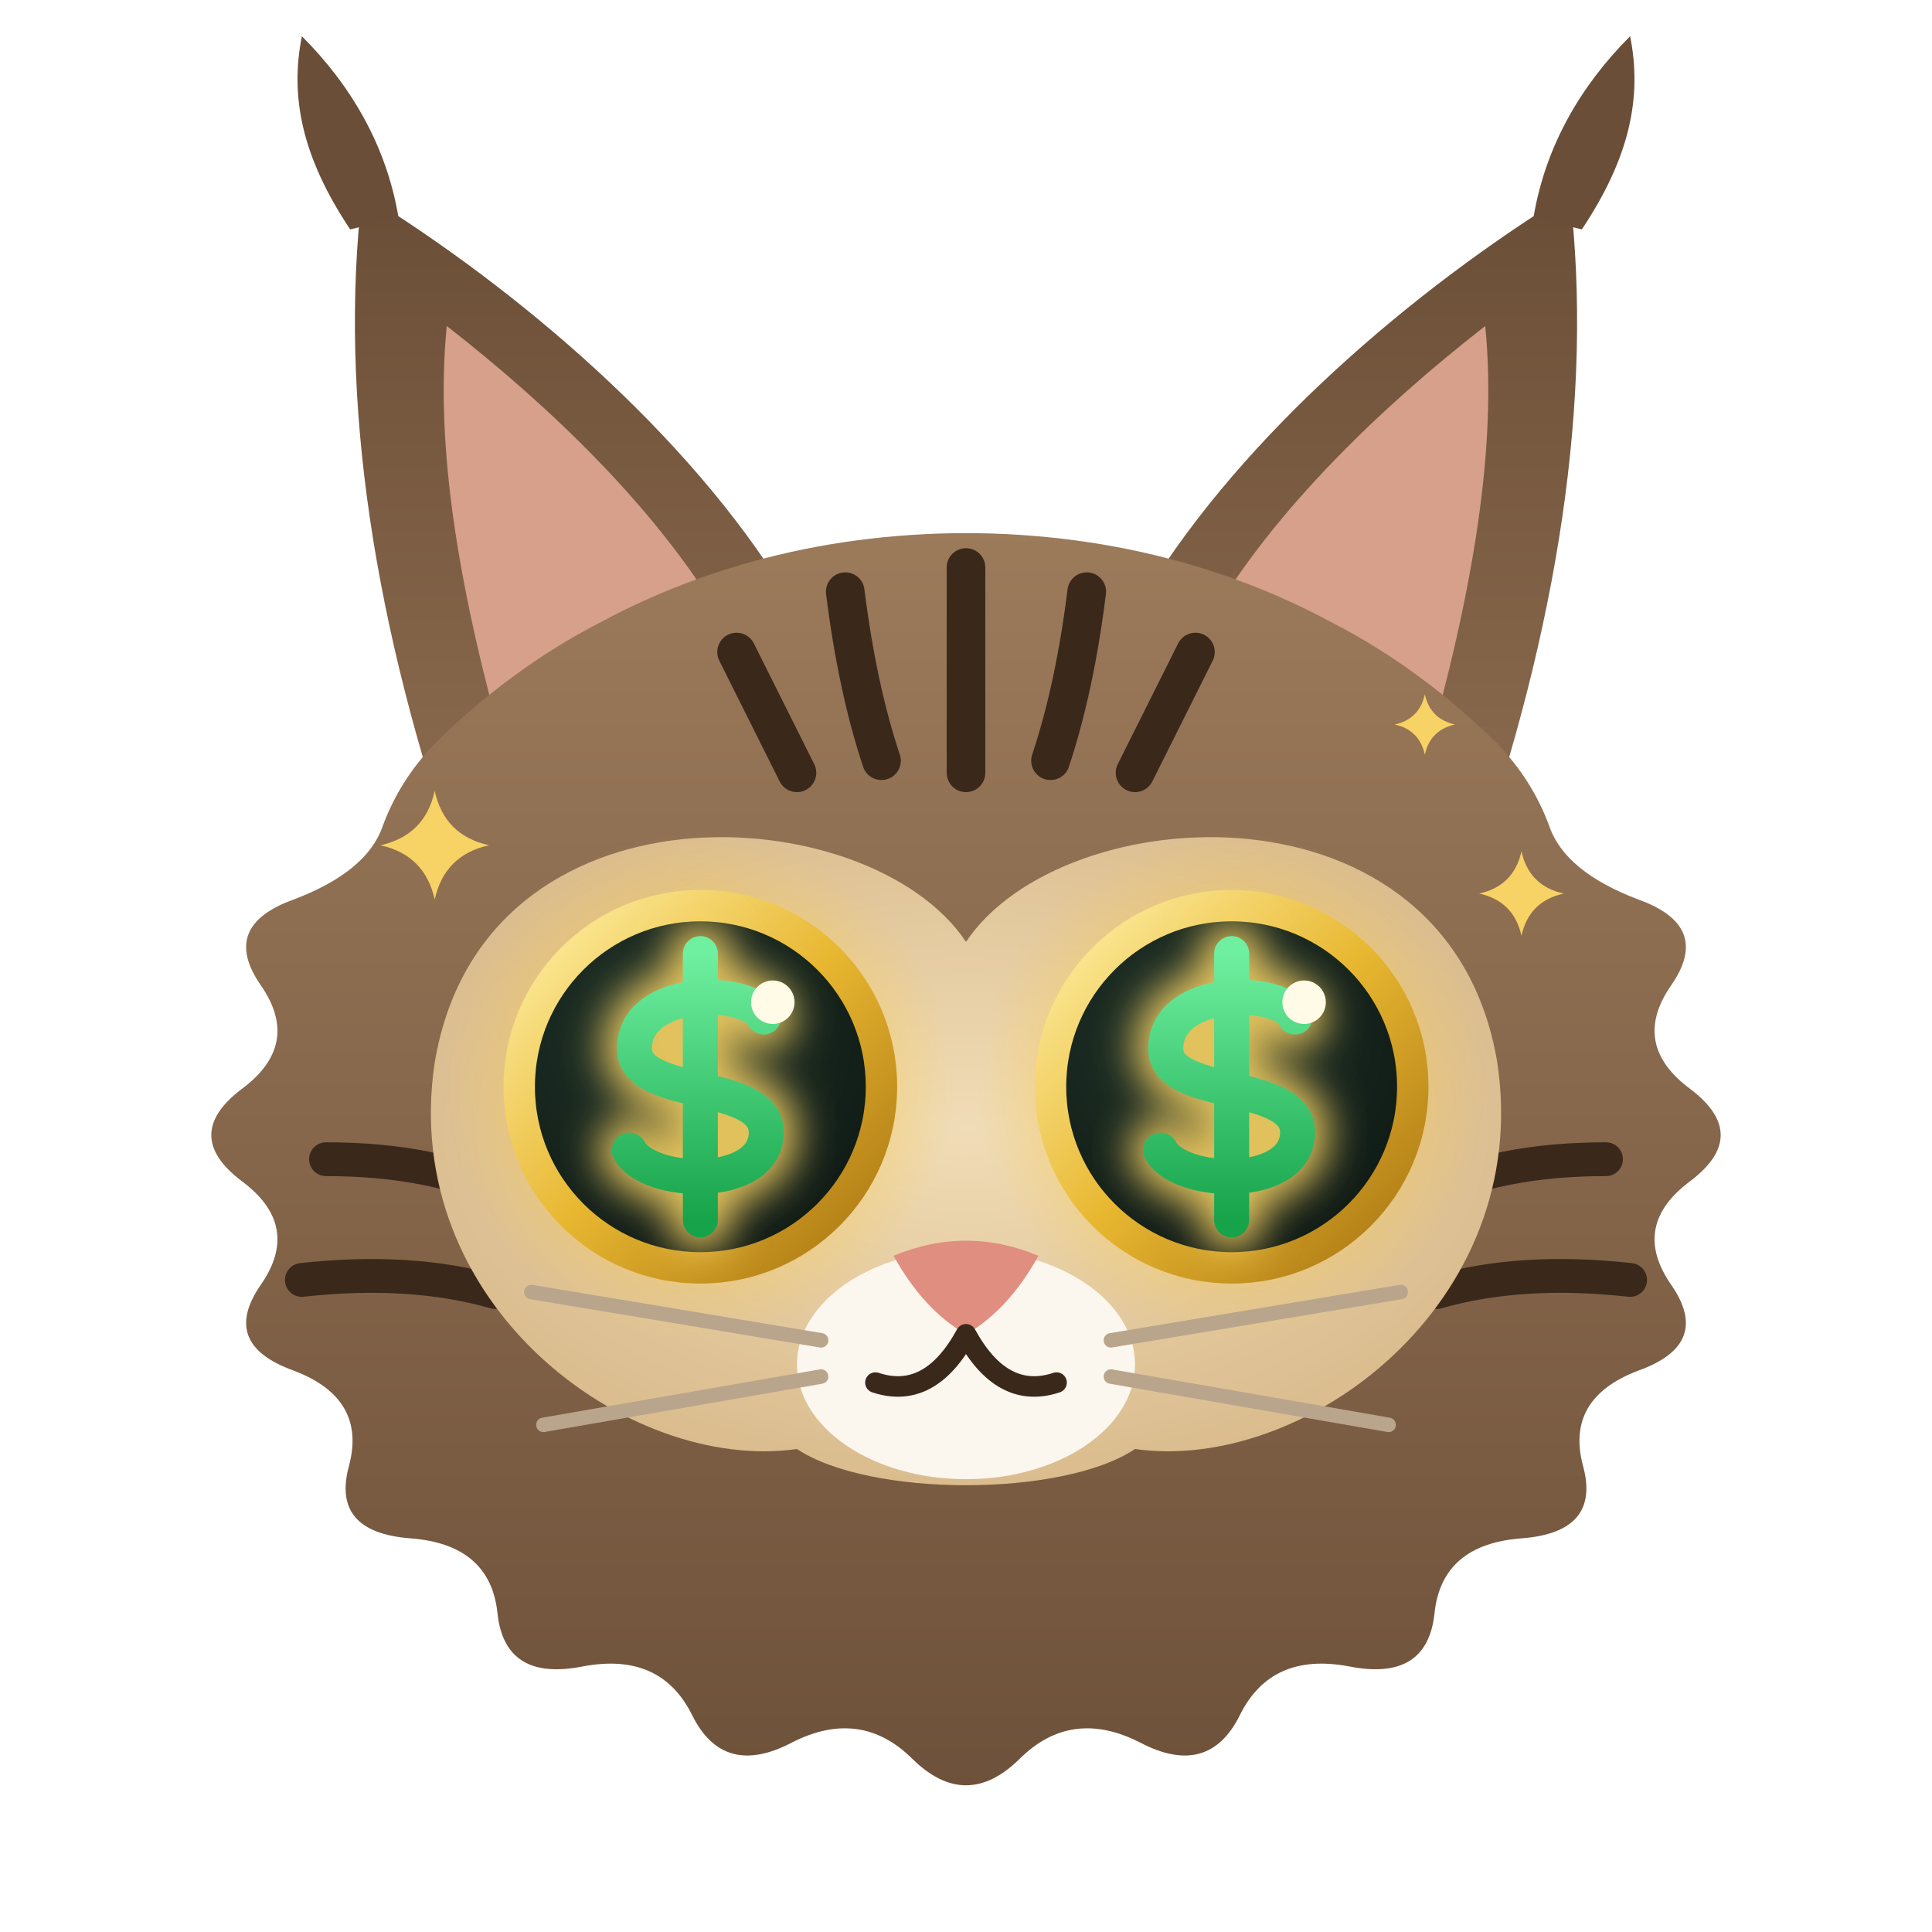
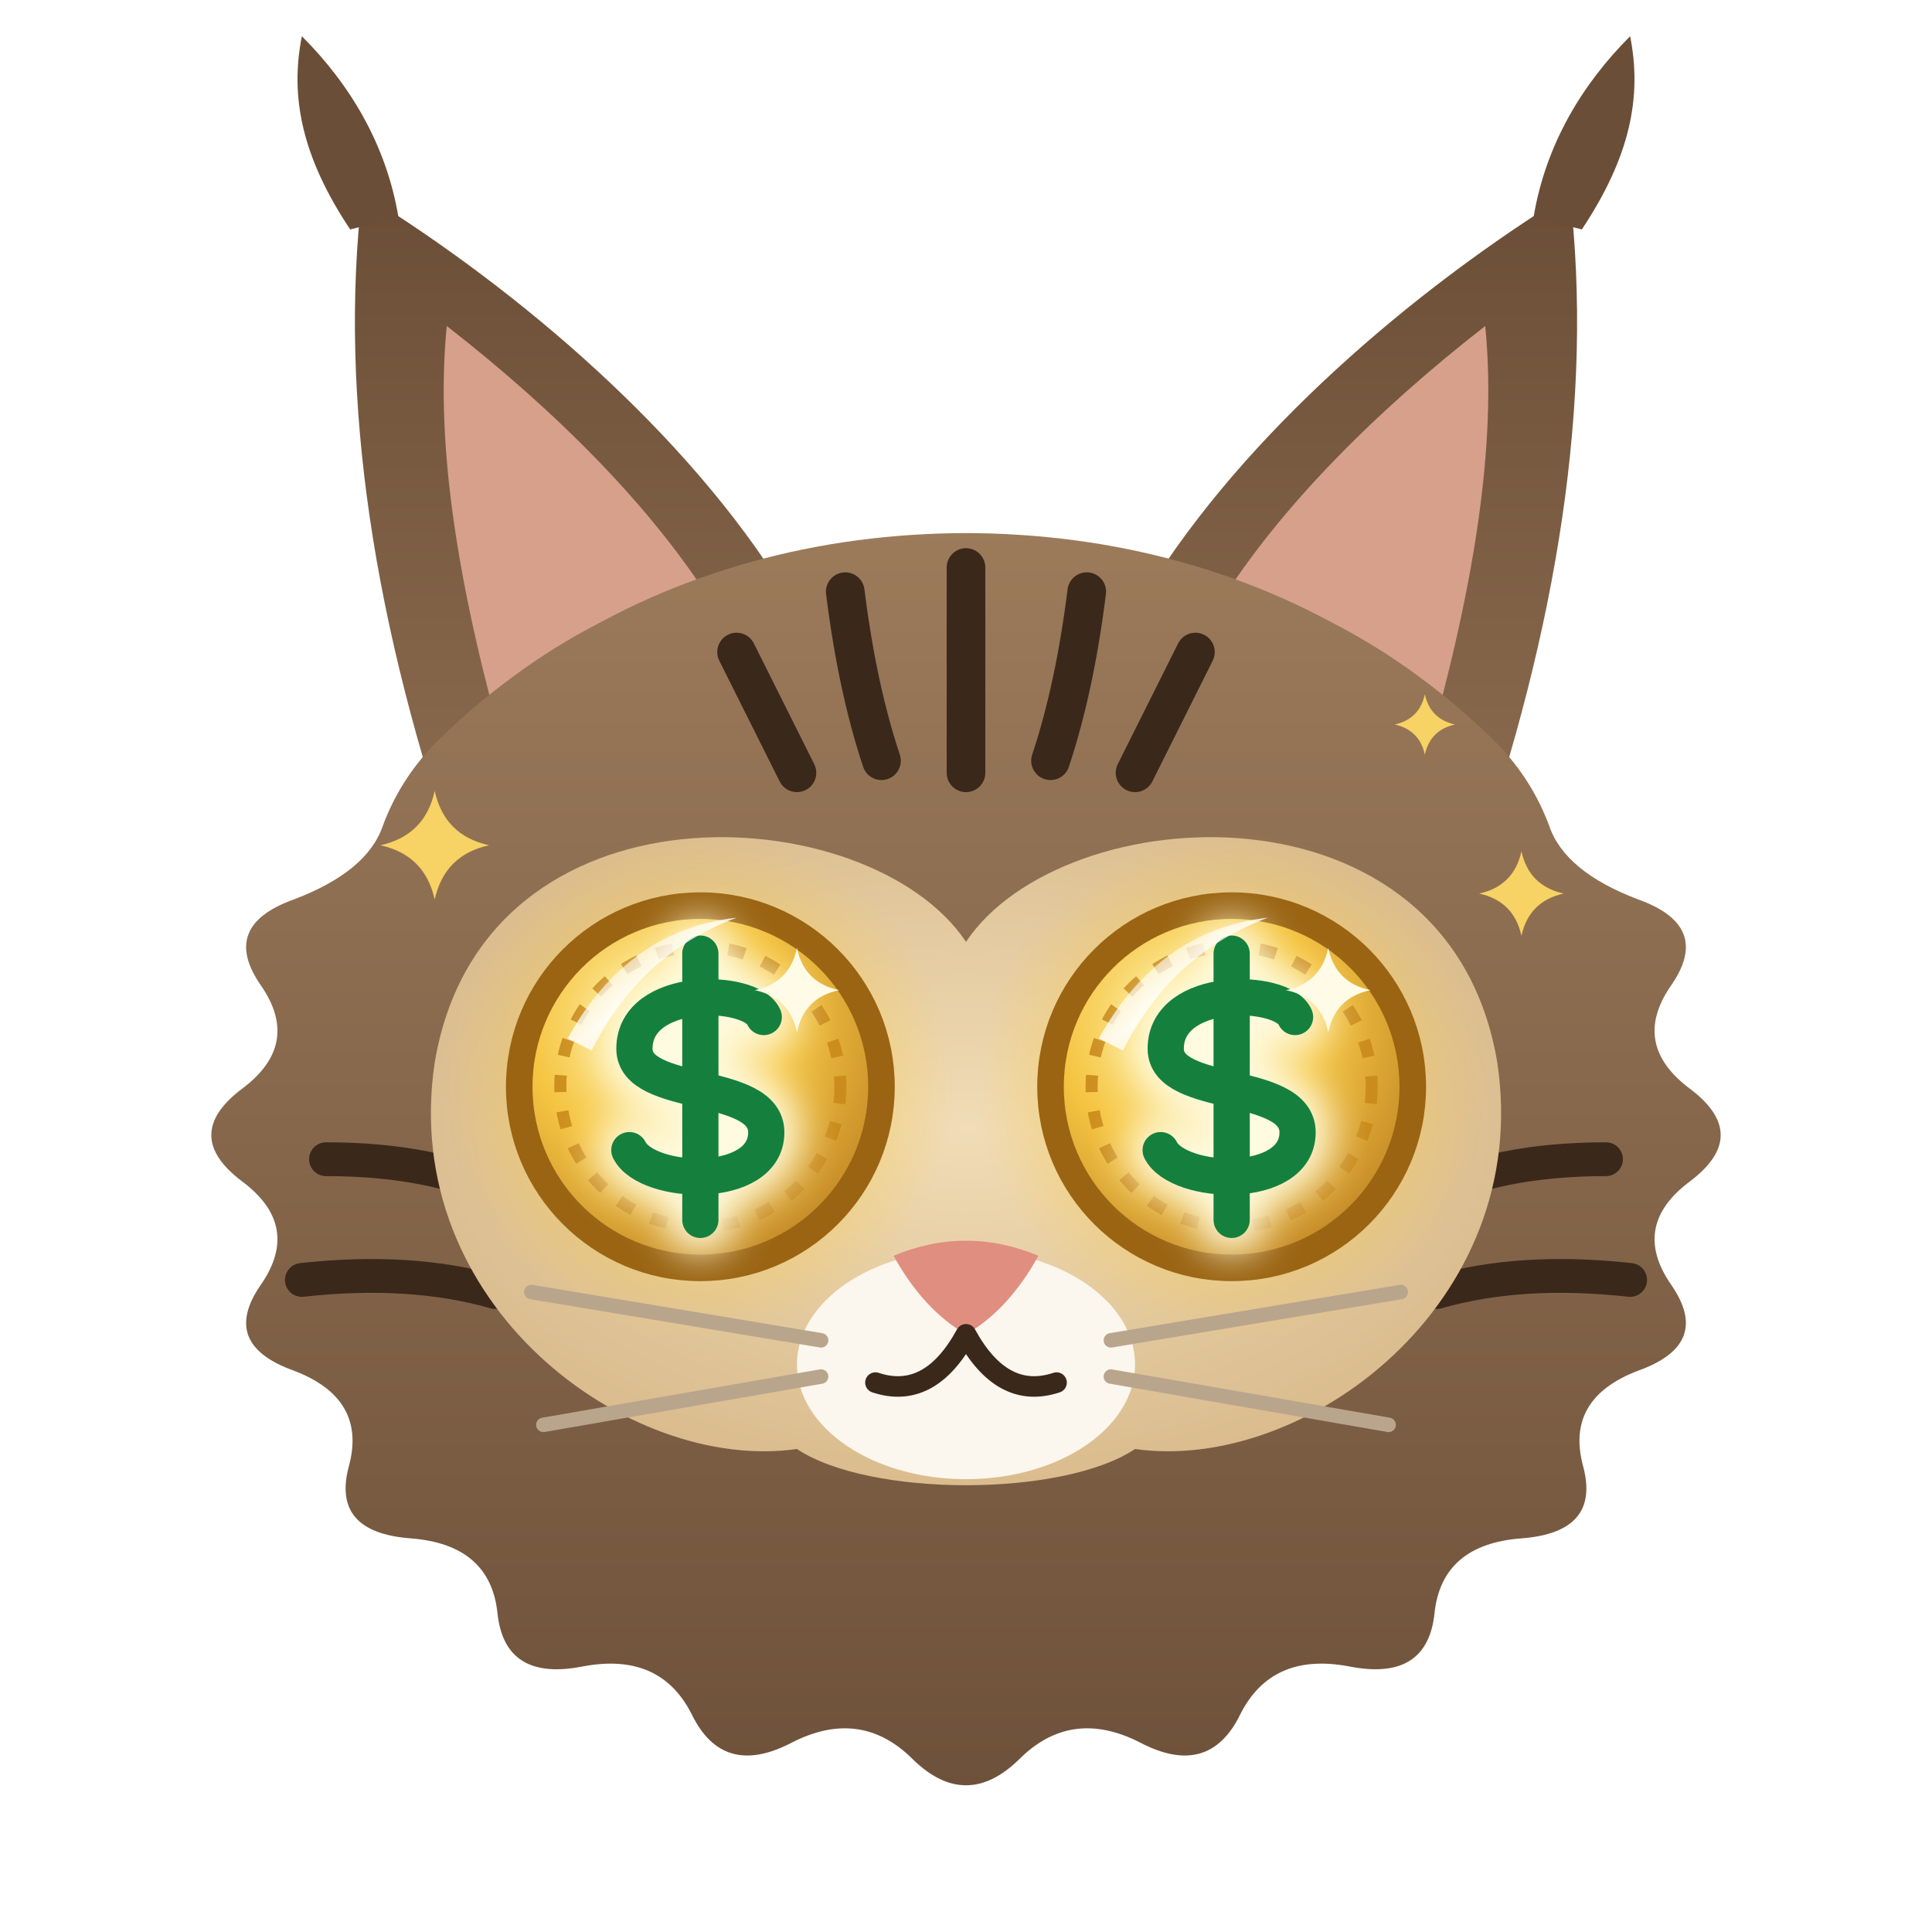
<svg xmlns="http://www.w3.org/2000/svg" viewBox="0 0 160 160" width="512" height="512" role="img" aria-label="Corujinha: a Sol, com cifrões nos olhos">
  <defs>
    <linearGradient id="fur" x1="0" y1="0" x2="0" y2="1">
      <stop offset="0" stop-color="#9c7b5b" />
      <stop offset="1" stop-color="#6e513a" />
    </linearGradient>
    <linearGradient id="ear" x1="0" y1="0" x2="0" y2="1">
      <stop offset="0" stop-color="#6b4e37" />
      <stop offset="1" stop-color="#8d6d50" />
    </linearGradient>
    <radialGradient id="disc" cx=".5" cy=".45" r=".6">
      <stop offset="0" stop-color="#f0dcb6" />
      <stop offset="1" stop-color="#d8b98a" />
    </radialGradient>
    <radialGradient id="halo">
      <stop offset="0" stop-color="#ffd84d" stop-opacity=".85" />
      <stop offset=".6" stop-color="#ffcc33" stop-opacity=".35" />
      <stop offset="1" stop-color="#ffcc33" stop-opacity="0" />
    </radialGradient>
    <radialGradient id="eyeBg" cx=".4" cy=".35" r=".75">
      <stop offset="0" stop-color="#22352a" />
      <stop offset="1" stop-color="#0d1712" />
    </radialGradient>
    <linearGradient id="gold" x1="0" y1="0" x2="1" y2="1">
      <stop offset="0" stop-color="#fff1a8" />
      <stop offset=".5" stop-color="#e8b730" />
      <stop offset="1" stop-color="#a87412" />
    </linearGradient>
    <linearGradient id="greenD" x1="0" y1="0" x2="0" y2="1">
      <stop offset="0" stop-color="#6ff0a0" />
      <stop offset="1" stop-color="#16a34a" />
    </linearGradient>
    <filter id="glow" x="-50%" y="-50%" width="200%" height="200%">
      <feGaussianBlur stdDeviation="1.6" />
    </filter>
+     <radialGradient id="coin" cx=".38" cy=".32" r=".8">
+       <stop offset="0" stop-color="#fff3b0" />
+       <stop offset=".45" stop-color="#f5c542" />
+       <stop offset="1" stop-color="#b7791f" />
+     </radialGradient>
+     <linearGradient id="shine" x1="0" y1="0" x2="1" y2="1">
+       <stop offset="0" stop-color="#fff" stop-opacity="0" />
+       <stop offset=".5" stop-color="#fff" stop-opacity=".85" />
+       <stop offset="1" stop-color="#fff" stop-opacity="0" />
+     </linearGradient>
+     <style>@keyframes tw{0%,100%{opacity:.35;transform:scale(.7)}50%{opacity:1;transform:scale(1.15)}}@keyframes gl{0%,60%,100%{opacity:0}75%{opacity:1}}.tw{transform-box:fill-box;transform-origin:center;animation:tw 2.4s ease-in-out infinite}.tw2{animation-delay:.8s}.tw3{animation-delay:1.6s}.gl{animation:gl 3.2s ease-in-out infinite}@media (prefers-reduced-motion:reduce){.tw,.gl{animation:none}}</style>
  </defs>
  <path d="M38,72 C31,52 28,33 30,16 C43,24 57,36 65,49 Z" fill="url(#ear)" />
  <path d="M122,72 C129,52 132,33 130,16 C117,24 103,36 95,49 Z" fill="url(#ear)" />
  <path d="M42,63 C38,49 36,37 37,27 C46,34 54,42 59,50 Z" fill="#d6a08a" />
  <path d="M118,63 C122,49 124,37 123,27 C114,34 106,42 101,50 Z" fill="#d6a08a" />
  <path d="M29,19 C25,13 24,8 25,3 C29,7 32,12 33,18 Z M131,19 C135,13 136,8 135,3 C131,7 128,12 127,18 Z" fill="#6b4e37" />
  <path d="M140.0,90.2 Q145.0,94.0 140.0,97.8 Q135.0,101.5 138.4,106.4 Q141.8,111.3 135.7,113.5 Q129.6,115.8 131.1,121.4 Q132.6,126.9 126.0,127.4 Q119.4,127.9 118.8,133.6 Q118.2,139.3 111.7,138.0 Q105.3,136.8 102.7,142.0 Q100.1,147.3 94.4,144.3 Q88.7,141.4 84.4,145.7 Q80.0,150.0 75.6,145.7 Q71.3,141.4 65.6,144.3 Q59.9,147.3 57.3,142.0 Q54.7,136.8 48.3,138.0 Q41.8,139.3 41.2,133.6 Q40.6,127.9 34.0,127.4 Q27.4,126.9 28.9,121.4 Q30.4,115.8 24.3,113.5 Q18.2,111.3 21.6,106.4 Q25.0,101.5 20.0,97.8 Q15.0,94.0 20.0,90.2 Q25.0,86.5 21.6,81.6 Q18.2,76.7 24.3,74.5 Q30.4,72.2 31.7,68.4 Q33.1,64.6 36.0,61.6 Q39.0,58.6 42.4,56.1 Q45.9,53.5 49.8,51.5 Q53.7,49.4 57.9,47.9 Q62.1,46.4 66.5,45.5 Q70.9,44.6 75.5,44.3 Q80.0,44.0 84.5,44.3 Q89.1,44.6 93.5,45.5 Q97.9,46.4 102.1,47.9 Q106.3,49.4 110.2,51.5 Q114.1,53.5 117.6,56.1 Q121.0,58.6 124.0,61.6 Q126.9,64.6 128.3,68.4 Q129.6,72.2 135.7,74.5 Q141.8,76.7 138.4,81.6 Q135.0,86.5 140.0,90.2Z" fill="url(#fur)" />
  <path d="M80,47 V64 M70,49 Q71,57 73,63 M90,49 Q89,57 87,63 M61,54 Q64,60 66,64 M99,54 Q96,60 94,64" fill="none" stroke="#3a281b" stroke-width="3.2" stroke-linecap="round" />
  <path d="M27,96 Q36,96 42,99 M25,106 Q34,105 41,107 M133,96 Q124,96 118,99 M135,106 Q126,105 119,107" fill="none" stroke="#3a281b" stroke-width="2.8" stroke-linecap="round" />
  <path d="M80,78 C72,66 40,64 36,88 C33,108 52,122 66,120 C72,124 88,124 94,120 C108,122 127,108 124,88 C120,64 88,66 80,78 Z" fill="url(#disc)" />
  <circle cx="58" cy="90" r="21" fill="url(#halo)" />
-   <circle cx="58" cy="90" r="15" fill="url(#eyeBg)" stroke="url(#gold)" stroke-width="2.6" />
-   <path d="M63.25,84.225 C62.2,81.81 52.54,81.6 52.54,86.85 C52.54,91.05 63.46,89.37 63.46,93.78 C63.46,98.61 53.59,98.19 52.12,95.25 M58,78.975 V101.025" fill="none" stroke="#f7d264" stroke-width="5.2" stroke-linecap="round" filter="url(#glow)" opacity=".9" />
-   <path d="M63.25,84.225 C62.2,81.81 52.54,81.6 52.54,86.85 C52.54,91.05 63.46,89.37 63.46,93.78 C63.46,98.61 53.59,98.19 52.12,95.25 M58,78.975 V101.025" fill="none" stroke="url(#greenD)" stroke-width="2.9" stroke-linecap="round" />
-   <circle cx="64" cy="83" r="1.8" fill="#fffbe6" />
+   <circle cx="58" cy="90" r="15" fill="url(#coin)" stroke="#9a6412" stroke-width="2.2" />
+   <circle cx="58" cy="90" r="11.6" fill="none" stroke="#c98a1b" stroke-width="1" stroke-dasharray="1.4 1.6" opacity=".9" />
+   <path d="M63.25,84.225 C62.2,81.81 52.54,81.6 52.54,86.85 C52.54,91.05 63.46,89.37 63.46,93.78 C63.46,98.61 53.59,98.19 52.12,95.25 M58,78.975 V101.025" fill="none" stroke="#fffbe0" stroke-width="5.6" stroke-linecap="round" filter="url(#glow)" opacity="1" />
+   <path d="M63.25,84.225 C62.2,81.81 52.54,81.6 52.54,86.85 C52.54,91.05 63.46,89.37 63.46,93.78 C63.46,98.61 53.59,98.19 52.12,95.25 M58,78.975 V101.025" fill="none" stroke="#15803d" stroke-width="3" stroke-linecap="round" />
+   <path class="gl" d="M47,86 Q52,77 61,76 Q53,79 49,87 Z" fill="url(#shine)" />
+   <path class="tw" d="M66,78.5 Q66.6,81.4 69.5,82 Q66.6,82.6 66,85.5 Q65.4,82.6 62.5,82 Q65.4,81.4 66,78.5Z" fill="#fffbe6" />
  <circle cx="102" cy="90" r="21" fill="url(#halo)" />
-   <circle cx="102" cy="90" r="15" fill="url(#eyeBg)" stroke="url(#gold)" stroke-width="2.6" />
-   <path d="M107.25,84.225 C106.2,81.81 96.54,81.6 96.54,86.85 C96.54,91.05 107.46,89.37 107.46,93.78 C107.46,98.61 97.59,98.19 96.12,95.25 M102,78.975 V101.025" fill="none" stroke="#f7d264" stroke-width="5.2" stroke-linecap="round" filter="url(#glow)" opacity=".9" />
-   <path d="M107.25,84.225 C106.2,81.81 96.54,81.6 96.54,86.85 C96.54,91.05 107.46,89.37 107.46,93.78 C107.46,98.61 97.59,98.19 96.12,95.25 M102,78.975 V101.025" fill="none" stroke="url(#greenD)" stroke-width="2.9" stroke-linecap="round" />
-   <circle cx="108" cy="83" r="1.8" fill="#fffbe6" />
+   <circle cx="102" cy="90" r="15" fill="url(#coin)" stroke="#9a6412" stroke-width="2.2" />
+   <circle cx="102" cy="90" r="11.6" fill="none" stroke="#c98a1b" stroke-width="1" stroke-dasharray="1.4 1.6" opacity=".9" />
+   <path d="M107.25,84.225 C106.2,81.81 96.54,81.6 96.54,86.85 C96.54,91.05 107.46,89.37 107.46,93.78 C107.46,98.61 97.59,98.19 96.12,95.25 M102,78.975 V101.025" fill="none" stroke="#fffbe0" stroke-width="5.6" stroke-linecap="round" filter="url(#glow)" opacity="1" />
+   <path d="M107.25,84.225 C106.2,81.81 96.54,81.6 96.54,86.85 C96.54,91.05 107.46,89.37 107.46,93.78 C107.46,98.61 97.59,98.19 96.12,95.25 M102,78.975 V101.025" fill="none" stroke="#15803d" stroke-width="3" stroke-linecap="round" />
+   <path class="gl" d="M91,86 Q96,77 105,76 Q97,79 93,87 Z" fill="url(#shine)" />
+   <path class="tw tw2" d="M110,78.5 Q110.6,81.4 113.5,82 Q110.6,82.6 110,85.5 Q109.4,82.6 106.5,82 Q109.4,81.4 110,78.5Z" fill="#fffbe6" />
  <ellipse cx="80" cy="113" rx="14" ry="9.5" fill="#fbf6ee" />
  <path d="M74,104 Q80,101.5 86,104 Q83.5,108.5 80,110.5 Q76.5,108.5 74,104 Z" fill="#e08e80" />
  <path d="M80,110.5 Q77,116 72.5,114.5 M80,110.5 Q83,116 87.5,114.5" fill="none" stroke="#3a281b" stroke-width="1.7" stroke-linecap="round" />
  <path d="M68,111 L44,107 M68,114 L45,118 M92,111 L116,107 M92,114 L115,118" stroke="#b9a58c" stroke-width="1.2" stroke-linecap="round" />
-   <path d="M36,65.5 Q36.81,69.19 40.5,70 Q36.81,70.81 36,74.5 Q35.19,70.81 31.5,70 Q35.19,69.19 36,65.5Z" fill="#f7d264" />
-   <path d="M126,70.5 Q126.63,73.37 129.5,74 Q126.63,74.63 126,77.5 Q125.37,74.63 122.5,74 Q125.37,73.37 126,70.5Z" fill="#f7d264" />
-   <path d="M118,57.5 Q118.45,59.55 120.5,60 Q118.45,60.45 118,62.5 Q117.55,60.45 115.5,60 Q117.55,59.55 118,57.5Z" fill="#f7d264" />
+   <path d="M36,65.5 Q36.81,69.19 40.5,70 Q36.81,70.81 36,74.5 Q35.19,70.81 31.5,70 Q35.19,69.19 36,65.5Z" class="tw tw3" fill="#f7d264" />
+   <path d="M126,70.5 Q126.63,73.37 129.5,74 Q126.63,74.63 126,77.5 Q125.37,74.63 122.5,74 Q125.37,73.37 126,70.5Z" class="tw tw3" fill="#f7d264" />
+   <path d="M118,57.5 Q118.45,59.55 120.5,60 Q118.45,60.45 118,62.5 Q117.55,60.45 115.5,60 Q117.55,59.55 118,57.5Z" class="tw tw3" fill="#f7d264" />
</svg>
